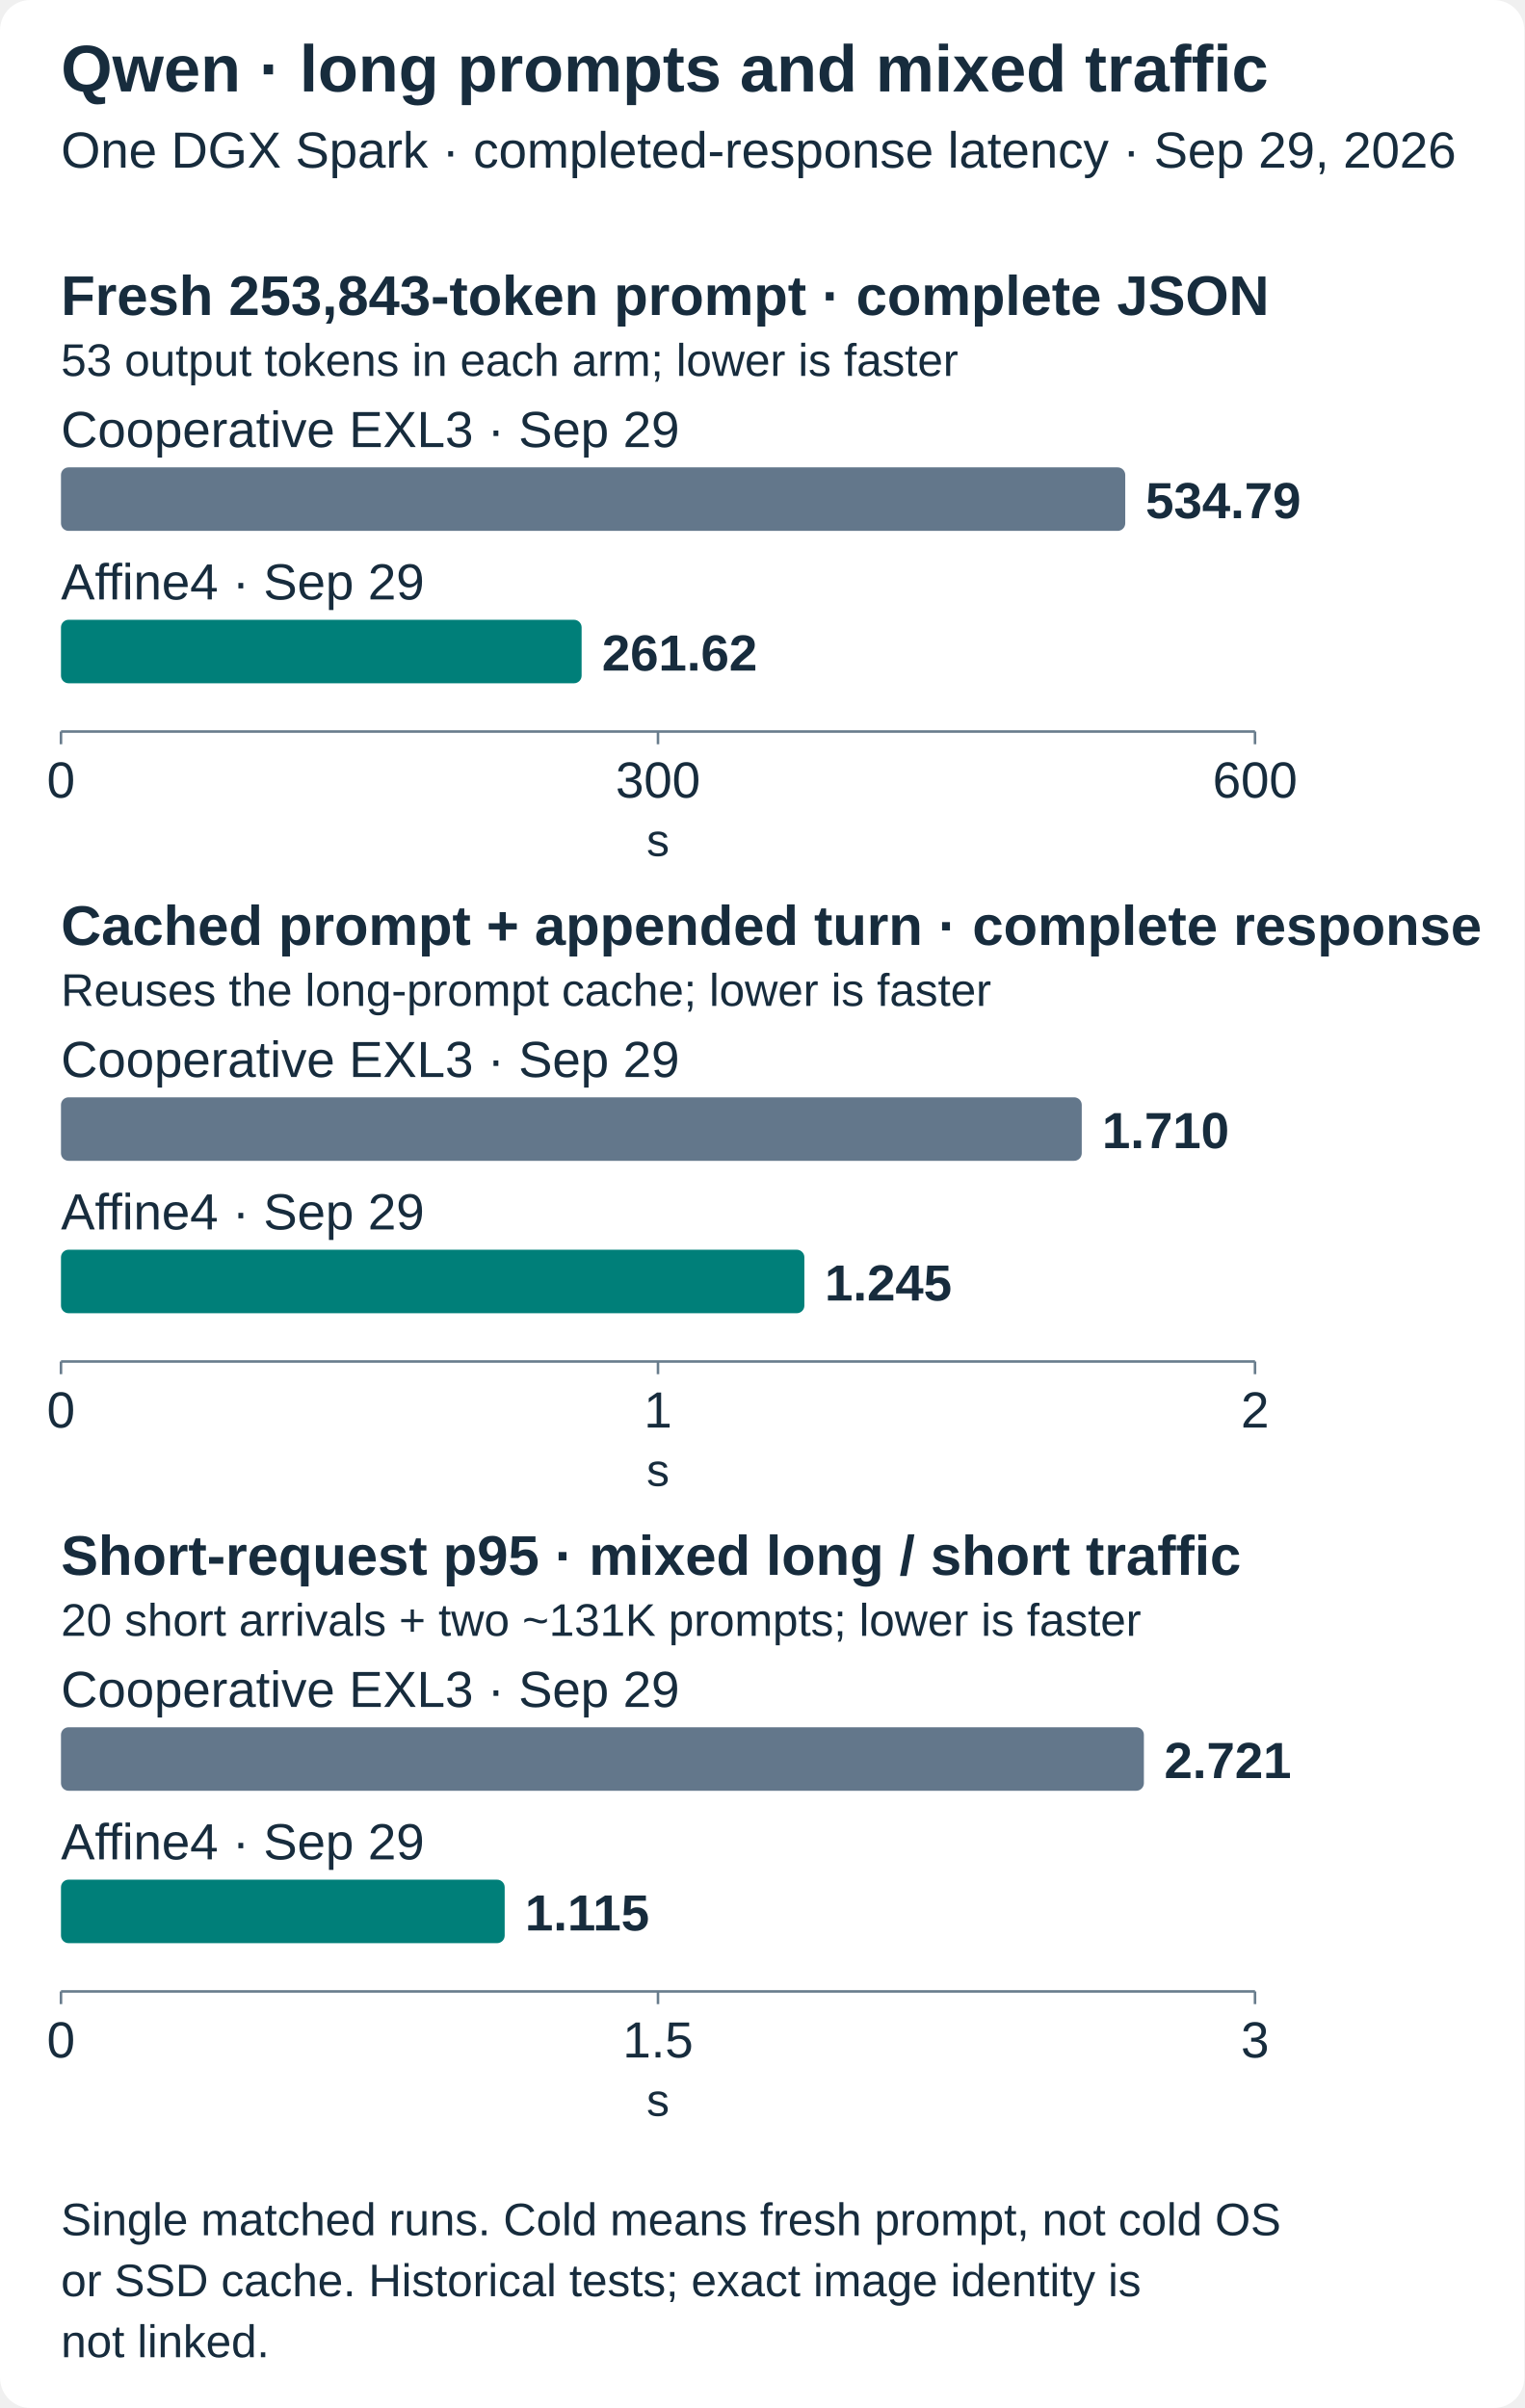
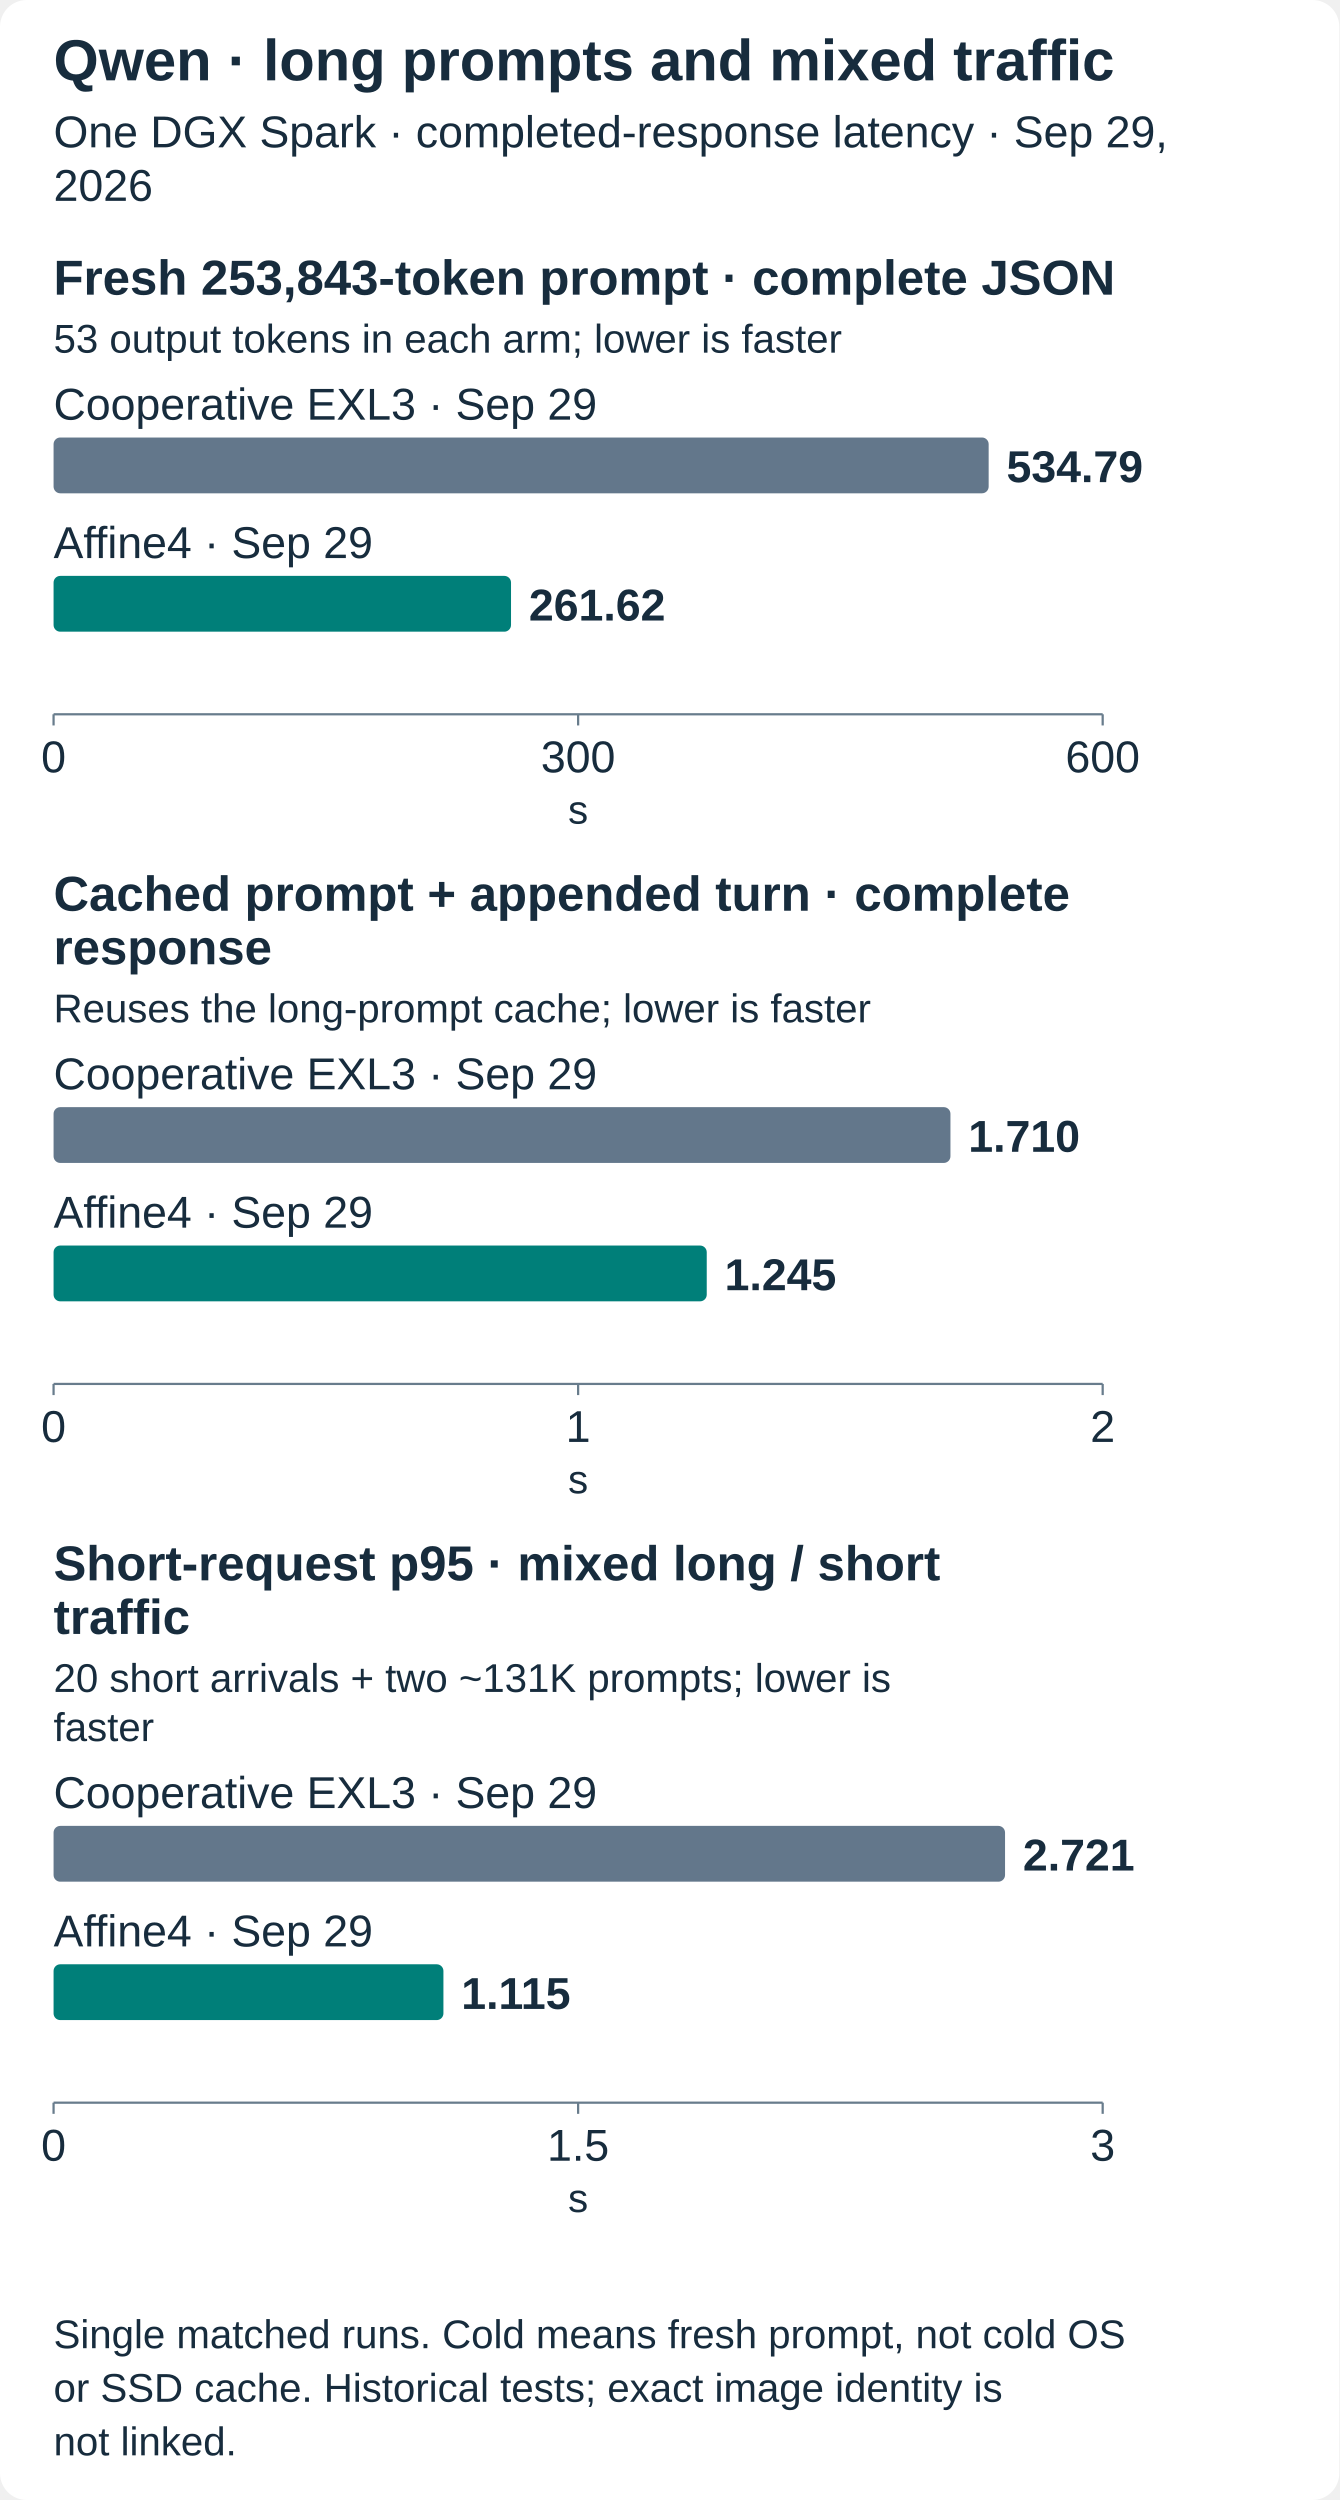
- <svg xmlns="http://www.w3.org/2000/svg" width="600" height="948" viewBox="0 0 600 948" role="img" aria-labelledby="title desc">
+ <svg xmlns="http://www.w3.org/2000/svg" width="600" height="1120" viewBox="0 0 600 1120" role="img" aria-labelledby="title desc">
  <rect width="100%" height="100%" rx="12" fill="#ffffff" />
  <g font-family="Arial, Helvetica, sans-serif" fill="#172c3d">
    <text x="24" y="36" font-size="26" font-weight="bold">Qwen · long prompts and mixed traffic</text>
-     <text x="24" y="66" font-size="20">One DGX Spark · completed-response latency · Sep 29, 2026</text>
-     <text x="24" y="124" font-size="22" font-weight="bold">Fresh 253,843-token prompt · complete JSON</text>
-     <text x="24" y="148" font-size="18">53 output tokens in each arm; lower is faster</text>
-     <text x="24" y="176" font-size="20">Cooperative EXL3 · Sep 29</text>
-     <rect x="24" y="184" width="418.922" height="25" rx="3" fill="#63778b" />
-     <text x="450.922" y="204" font-size="20" font-weight="bold">534.79</text>
-     <text x="24" y="236" font-size="20">Affine4 · Sep 29</text>
-     <rect x="24" y="244" width="204.937" height="25" rx="3" fill="#007f79" />
-     <text x="236.937" y="264" font-size="20" font-weight="bold">261.62</text>
-     <path d="M 24 288 H 494" stroke="#687c8c" />
-     <path d="M 24 288 v 5" stroke="#687c8c" />
-     <text x="24" y="314" font-size="20" text-anchor="middle">0</text>
-     <path d="M 259.0 288 v 5" stroke="#687c8c" />
-     <text x="259.0" y="314" font-size="20" text-anchor="middle">300</text>
-     <path d="M 494 288 v 5" stroke="#687c8c" />
-     <text x="494" y="314" font-size="20" text-anchor="middle">600</text>
-     <text x="259.0" y="337" font-size="18" text-anchor="middle">s</text>
-     <text x="24" y="372" font-size="22" font-weight="bold">Cached prompt + appended turn · complete response</text>
-     <text x="24" y="396" font-size="18">Reuses the long-prompt cache; lower is faster</text>
-     <text x="24" y="424" font-size="20">Cooperative EXL3 · Sep 29</text>
-     <rect x="24" y="432" width="401.801" height="25" rx="3" fill="#63778b" />
-     <text x="433.801" y="452" font-size="20" font-weight="bold">1.710</text>
-     <text x="24" y="484" font-size="20">Affine4 · Sep 29</text>
-     <rect x="24" y="492" width="292.621" height="25" rx="3" fill="#007f79" />
-     <text x="324.621" y="512" font-size="20" font-weight="bold">1.245</text>
-     <path d="M 24 536 H 494" stroke="#687c8c" />
-     <path d="M 24 536 v 5" stroke="#687c8c" />
-     <text x="24" y="562" font-size="20" text-anchor="middle">0</text>
-     <path d="M 259.0 536 v 5" stroke="#687c8c" />
-     <text x="259.0" y="562" font-size="20" text-anchor="middle">1</text>
-     <path d="M 494 536 v 5" stroke="#687c8c" />
-     <text x="494" y="562" font-size="20" text-anchor="middle">2</text>
-     <text x="259.0" y="585" font-size="18" text-anchor="middle">s</text>
-     <text x="24" y="620" font-size="22" font-weight="bold">Short-request p95 · mixed long / short traffic</text>
-     <text x="24" y="644" font-size="18">20 short arrivals + two ~131K prompts; lower is faster</text>
-     <text x="24" y="672" font-size="20">Cooperative EXL3 · Sep 29</text>
-     <rect x="24" y="680" width="426.260" height="25" rx="3" fill="#63778b" />
-     <text x="458.26" y="700" font-size="20" font-weight="bold">2.721</text>
-     <text x="24" y="732" font-size="20">Affine4 · Sep 29</text>
-     <rect x="24" y="740" width="174.653" height="25" rx="3" fill="#007f79" />
-     <text x="206.653" y="760" font-size="20" font-weight="bold">1.115</text>
-     <path d="M 24 784 H 494" stroke="#687c8c" />
-     <path d="M 24 784 v 5" stroke="#687c8c" />
-     <text x="24" y="810" font-size="20" text-anchor="middle">0</text>
-     <path d="M 259.0 784 v 5" stroke="#687c8c" />
-     <text x="259.0" y="810" font-size="20" text-anchor="middle">1.5</text>
-     <path d="M 494 784 v 5" stroke="#687c8c" />
-     <text x="494" y="810" font-size="20" text-anchor="middle">3</text>
-     <text x="259.0" y="833" font-size="18" text-anchor="middle">s</text>
-     <text x="24" y="880" font-size="18">Single matched runs. Cold means fresh prompt, not cold OS</text>
-     <text x="24" y="904" font-size="18">or SSD cache. Historical tests; exact image identity is</text>
-     <text x="24" y="928" font-size="18">not linked.</text>
+     <text x="24" y="66" font-size="20">One DGX Spark · completed-response latency · Sep 29,</text>
+     <text x="24" y="90" font-size="20">2026</text>
+     <text x="24" y="132" font-size="22" font-weight="bold">Fresh 253,843-token prompt · complete JSON</text>
+     <text x="24" y="158" font-size="18">53 output tokens in each arm; lower is faster</text>
+     <text x="24" y="188" font-size="20">Cooperative EXL3 · Sep 29</text>
+     <rect x="24" y="196" width="418.922" height="25" rx="3" fill="#63778b" />
+     <text x="450.922" y="216" font-size="20" font-weight="bold">534.79</text>
+     <text x="24" y="250" font-size="20">Affine4 · Sep 29</text>
+     <rect x="24" y="258" width="204.937" height="25" rx="3" fill="#007f79" />
+     <text x="236.937" y="278" font-size="20" font-weight="bold">261.62</text>
+     <path d="M 24 320 H 494" stroke="#687c8c" />
+     <path d="M 24 320 v 5" stroke="#687c8c" />
+     <text x="24" y="346" font-size="20" text-anchor="middle">0</text>
+     <path d="M 259.0 320 v 5" stroke="#687c8c" />
+     <text x="259.0" y="346" font-size="20" text-anchor="middle">300</text>
+     <path d="M 494 320 v 5" stroke="#687c8c" />
+     <text x="494" y="346" font-size="20" text-anchor="middle">600</text>
+     <text x="259.0" y="369" font-size="18" text-anchor="middle">s</text>
+     <text x="24" y="408" font-size="22" font-weight="bold">Cached prompt + appended turn · complete</text>
+     <text x="24" y="432" font-size="22" font-weight="bold">response</text>
+     <text x="24" y="458" font-size="18">Reuses the long-prompt cache; lower is faster</text>
+     <text x="24" y="488" font-size="20">Cooperative EXL3 · Sep 29</text>
+     <rect x="24" y="496" width="401.801" height="25" rx="3" fill="#63778b" />
+     <text x="433.801" y="516" font-size="20" font-weight="bold">1.710</text>
+     <text x="24" y="550" font-size="20">Affine4 · Sep 29</text>
+     <rect x="24" y="558" width="292.621" height="25" rx="3" fill="#007f79" />
+     <text x="324.621" y="578" font-size="20" font-weight="bold">1.245</text>
+     <path d="M 24 620 H 494" stroke="#687c8c" />
+     <path d="M 24 620 v 5" stroke="#687c8c" />
+     <text x="24" y="646" font-size="20" text-anchor="middle">0</text>
+     <path d="M 259.0 620 v 5" stroke="#687c8c" />
+     <text x="259.0" y="646" font-size="20" text-anchor="middle">1</text>
+     <path d="M 494 620 v 5" stroke="#687c8c" />
+     <text x="494" y="646" font-size="20" text-anchor="middle">2</text>
+     <text x="259.0" y="669" font-size="18" text-anchor="middle">s</text>
+     <text x="24" y="708" font-size="22" font-weight="bold">Short-request p95 · mixed long / short</text>
+     <text x="24" y="732" font-size="22" font-weight="bold">traffic</text>
+     <text x="24" y="758" font-size="18">20 short arrivals + two ~131K prompts; lower is</text>
+     <text x="24" y="780" font-size="18">faster</text>
+     <text x="24" y="810" font-size="20">Cooperative EXL3 · Sep 29</text>
+     <rect x="24" y="818" width="426.260" height="25" rx="3" fill="#63778b" />
+     <text x="458.26" y="838" font-size="20" font-weight="bold">2.721</text>
+     <text x="24" y="872" font-size="20">Affine4 · Sep 29</text>
+     <rect x="24" y="880" width="174.653" height="25" rx="3" fill="#007f79" />
+     <text x="206.653" y="900" font-size="20" font-weight="bold">1.115</text>
+     <path d="M 24 942 H 494" stroke="#687c8c" />
+     <path d="M 24 942 v 5" stroke="#687c8c" />
+     <text x="24" y="968" font-size="20" text-anchor="middle">0</text>
+     <path d="M 259.0 942 v 5" stroke="#687c8c" />
+     <text x="259.0" y="968" font-size="20" text-anchor="middle">1.5</text>
+     <path d="M 494 942 v 5" stroke="#687c8c" />
+     <text x="494" y="968" font-size="20" text-anchor="middle">3</text>
+     <text x="259.0" y="991" font-size="18" text-anchor="middle">s</text>
+     <text x="24" y="1052" font-size="18">Single matched runs. Cold means fresh prompt, not cold OS</text>
+     <text x="24" y="1076" font-size="18">or SSD cache. Historical tests; exact image identity is</text>
+     <text x="24" y="1100" font-size="18">not linked.</text>
  </g>
</svg>
